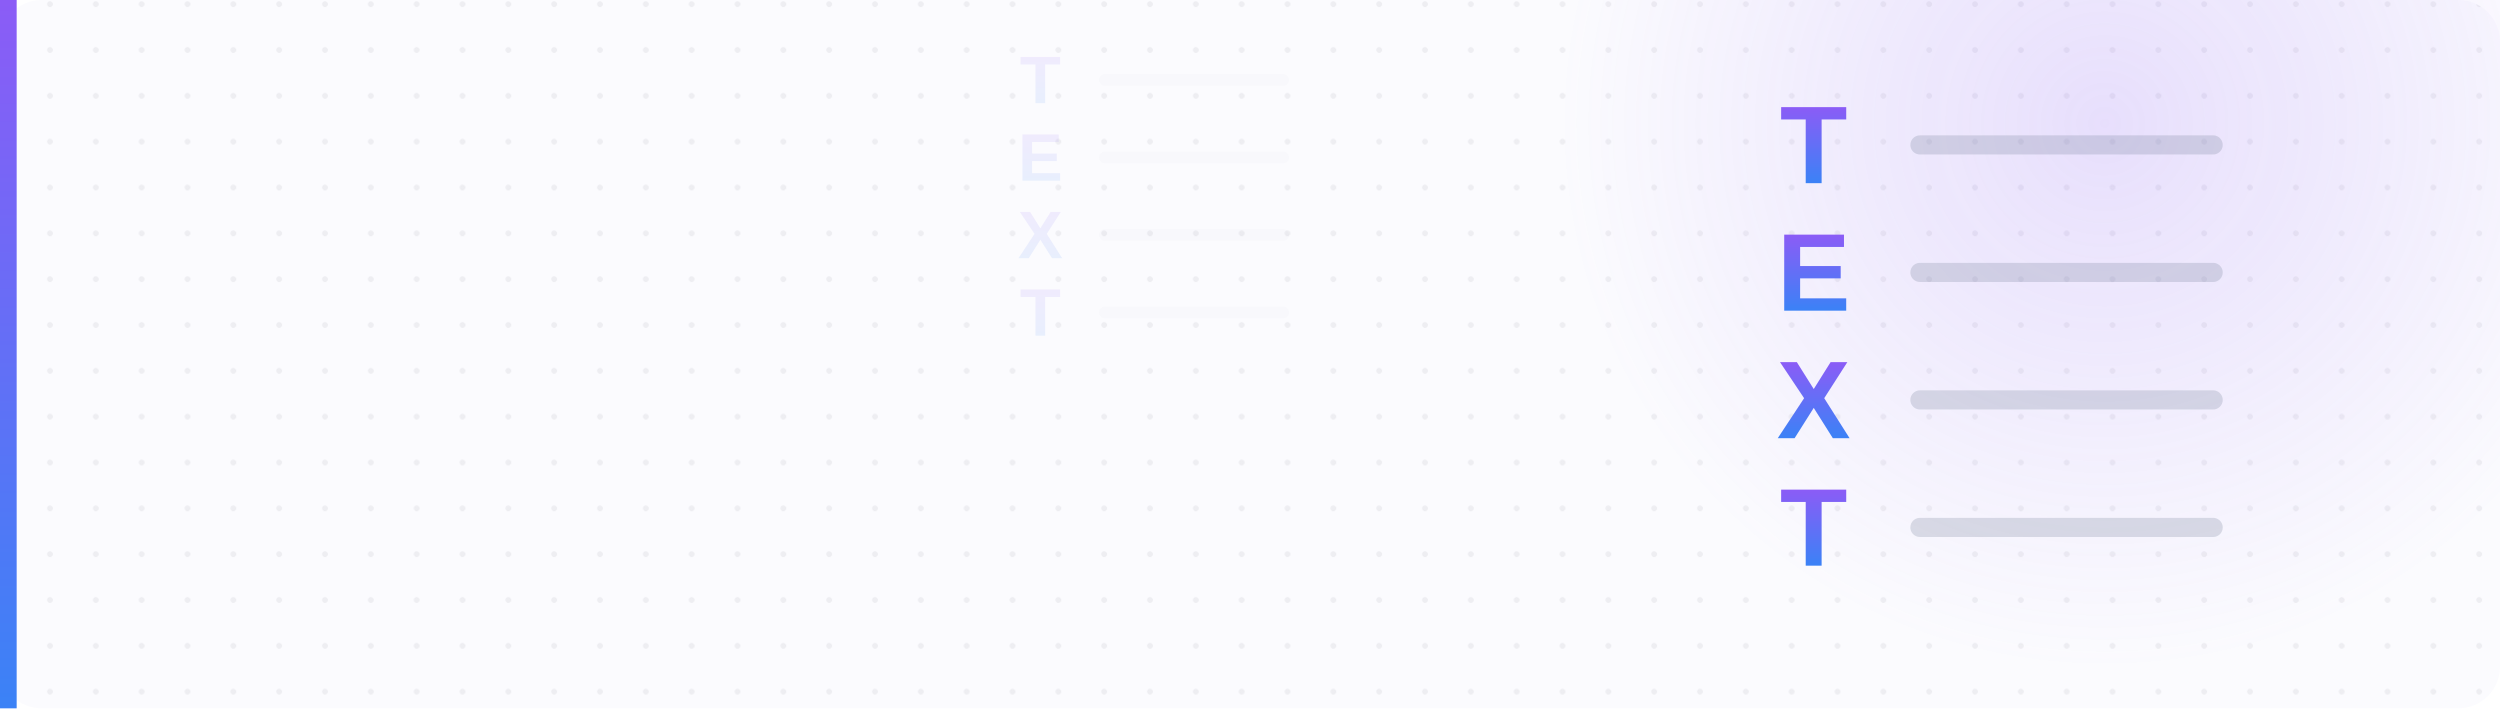
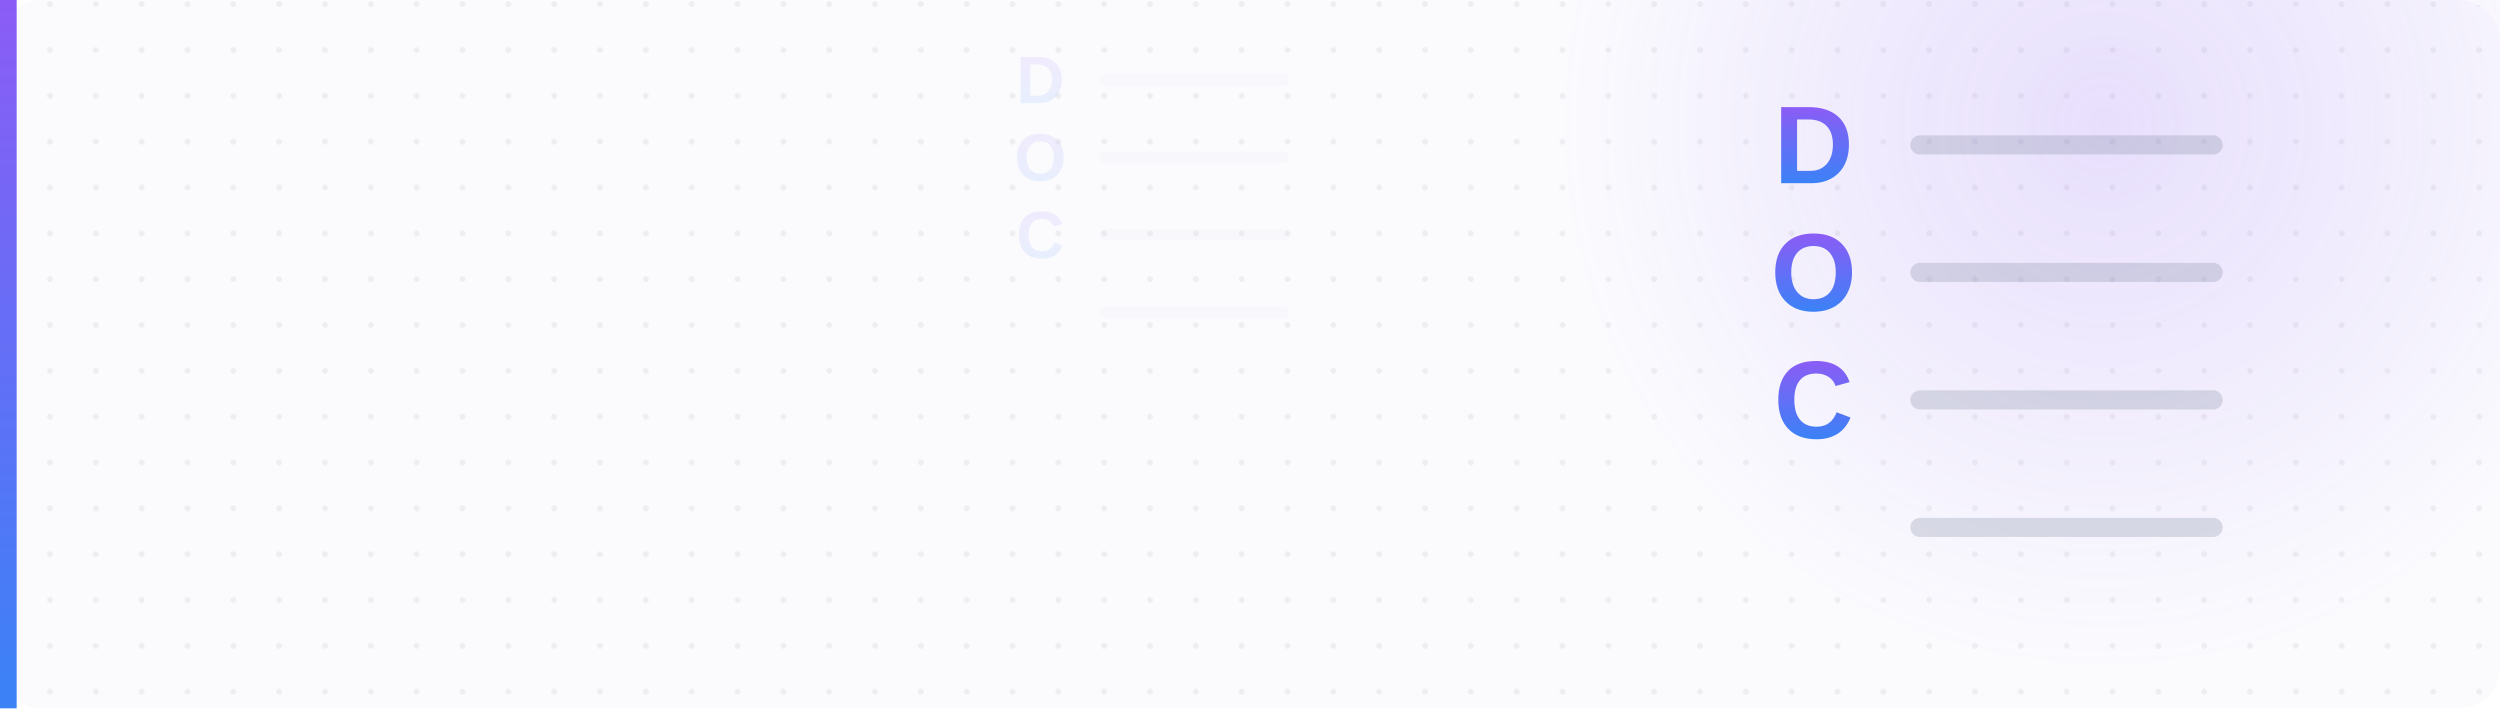
<svg xmlns="http://www.w3.org/2000/svg" viewBox="0 0 1200 340" width="1200" height="340" role="img">
  <defs>
    <linearGradient id="ghviusecas" x1="0" y1="0" x2="1" y2="1">
      <stop offset="0" stop-color="#8b5cf6" />
      <stop offset="1" stop-color="#3b82f6" />
    </linearGradient>
    <linearGradient id="gvhviusecas" x1="0" y1="0" x2="0" y2="1">
      <stop offset="0" stop-color="#8b5cf6" />
      <stop offset="1" stop-color="#3b82f6" />
    </linearGradient>
    <radialGradient id="glowhviusecas" cx="0.5" cy="0.5" r="0.5">
      <stop offset="0" stop-color="#8b5cf6" stop-opacity="0.18" />
      <stop offset="1" stop-color="#8b5cf6" stop-opacity="0" />
    </radialGradient>
    <pattern id="dotshviusecas" width="22" height="22" patternUnits="userSpaceOnUse">
      <circle cx="2" cy="2" r="1.4" fill="#1a1a2e" opacity="0.06" />
    </pattern>
  </defs>
  <rect width="1200" height="340" rx="20" fill="#FBFBFE" />
  <rect width="1200" height="340" rx="20" fill="url(#dotshviusecas)" />
  <circle cx="1010" cy="60" r="260" fill="url(#glowhviusecas)" />
  <rect x="0" y="0" width="8" height="340" fill="url(#gvhviusecas)" />
  <g transform="translate(740 -10) scale(1.02)">
    <line x1="178" y1="78" x2="316" y2="78" stroke="#64748b" stroke-width="9" stroke-linecap="round" opacity="0.22" />
    <line x1="178" y1="138" x2="316" y2="138" stroke="#64748b" stroke-width="9" stroke-linecap="round" opacity="0.22" />
    <line x1="178" y1="198" x2="316" y2="198" stroke="#64748b" stroke-width="9" stroke-linecap="round" opacity="0.22" />
    <line x1="178" y1="258" x2="316" y2="258" stroke="#64748b" stroke-width="9" stroke-linecap="round" opacity="0.22" />
-     <text x="128" y="96" font-family="Liberation Sans, DejaVu Sans, sans-serif" font-size="52" font-weight="700" fill="url(#gvhviusecas)" text-anchor="middle">T</text>
-     <text x="128" y="156" font-family="Liberation Sans, DejaVu Sans, sans-serif" font-size="52" font-weight="700" fill="url(#gvhviusecas)" text-anchor="middle">E</text>
-     <text x="128" y="216" font-family="Liberation Sans, DejaVu Sans, sans-serif" font-size="52" font-weight="700" fill="url(#gvhviusecas)" text-anchor="middle">X</text>
-     <text x="128" y="276" font-family="Liberation Sans, DejaVu Sans, sans-serif" font-size="52" font-weight="700" fill="url(#gvhviusecas)" text-anchor="middle">T</text>
+     <text x="128" y="96" font-family="Liberation Sans, DejaVu Sans, sans-serif" font-size="52" font-weight="700" fill="url(#gvhviusecas)" text-anchor="middle">D</text>
+     <text x="128" y="156" font-family="Liberation Sans, DejaVu Sans, sans-serif" font-size="52" font-weight="700" fill="url(#gvhviusecas)" text-anchor="middle">O</text>
+     <text x="128" y="216" font-family="Liberation Sans, DejaVu Sans, sans-serif" font-size="52" font-weight="700" fill="url(#gvhviusecas)" text-anchor="middle">C</text>
  </g>
  <g transform="translate(420 -10) scale(0.62)" opacity="0.10">
    <line x1="178" y1="78" x2="316" y2="78" stroke="#64748b" stroke-width="9" stroke-linecap="round" opacity="0.22" />
    <line x1="178" y1="138" x2="316" y2="138" stroke="#64748b" stroke-width="9" stroke-linecap="round" opacity="0.22" />
    <line x1="178" y1="198" x2="316" y2="198" stroke="#64748b" stroke-width="9" stroke-linecap="round" opacity="0.22" />
    <line x1="178" y1="258" x2="316" y2="258" stroke="#64748b" stroke-width="9" stroke-linecap="round" opacity="0.22" />
-     <text x="128" y="96" font-family="Liberation Sans, DejaVu Sans, sans-serif" font-size="52" font-weight="700" fill="url(#gvhviusecas)" text-anchor="middle">T</text>
-     <text x="128" y="156" font-family="Liberation Sans, DejaVu Sans, sans-serif" font-size="52" font-weight="700" fill="url(#gvhviusecas)" text-anchor="middle">E</text>
-     <text x="128" y="216" font-family="Liberation Sans, DejaVu Sans, sans-serif" font-size="52" font-weight="700" fill="url(#gvhviusecas)" text-anchor="middle">X</text>
-     <text x="128" y="276" font-family="Liberation Sans, DejaVu Sans, sans-serif" font-size="52" font-weight="700" fill="url(#gvhviusecas)" text-anchor="middle">T</text>
+     <text x="128" y="96" font-family="Liberation Sans, DejaVu Sans, sans-serif" font-size="52" font-weight="700" fill="url(#gvhviusecas)" text-anchor="middle">D</text>
+     <text x="128" y="156" font-family="Liberation Sans, DejaVu Sans, sans-serif" font-size="52" font-weight="700" fill="url(#gvhviusecas)" text-anchor="middle">O</text>
+     <text x="128" y="216" font-family="Liberation Sans, DejaVu Sans, sans-serif" font-size="52" font-weight="700" fill="url(#gvhviusecas)" text-anchor="middle">C</text>
  </g>
</svg>
